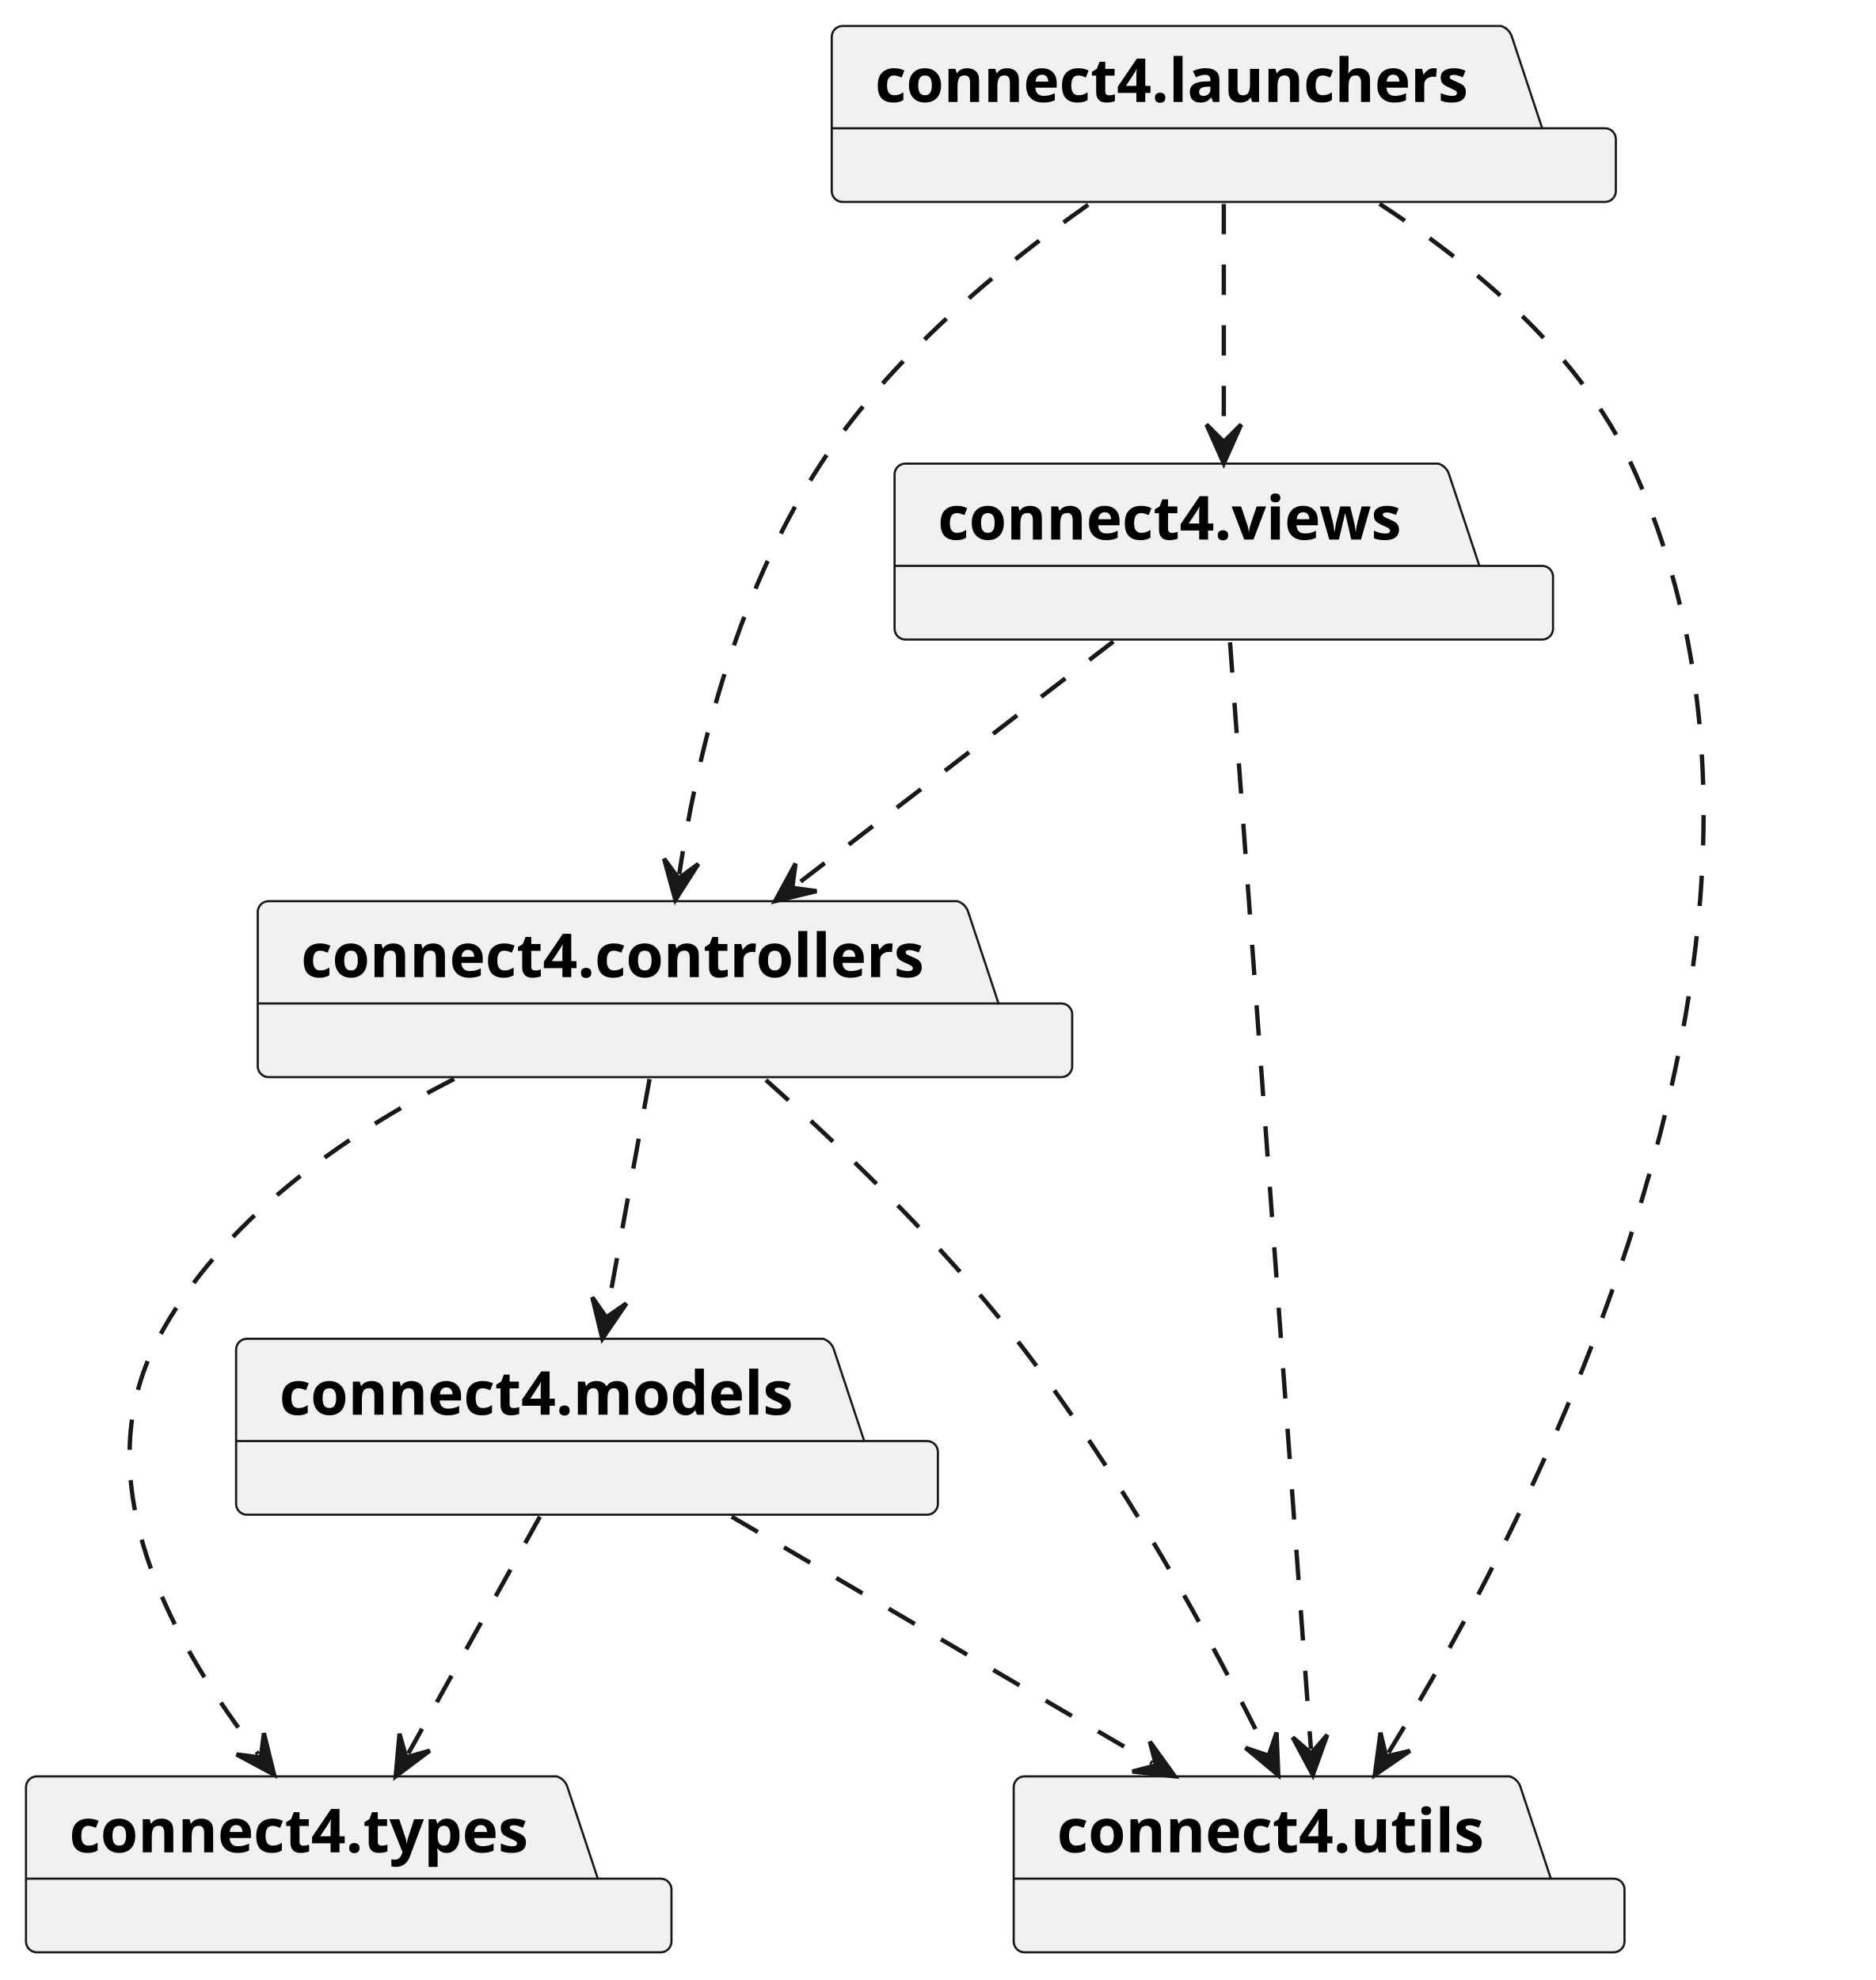
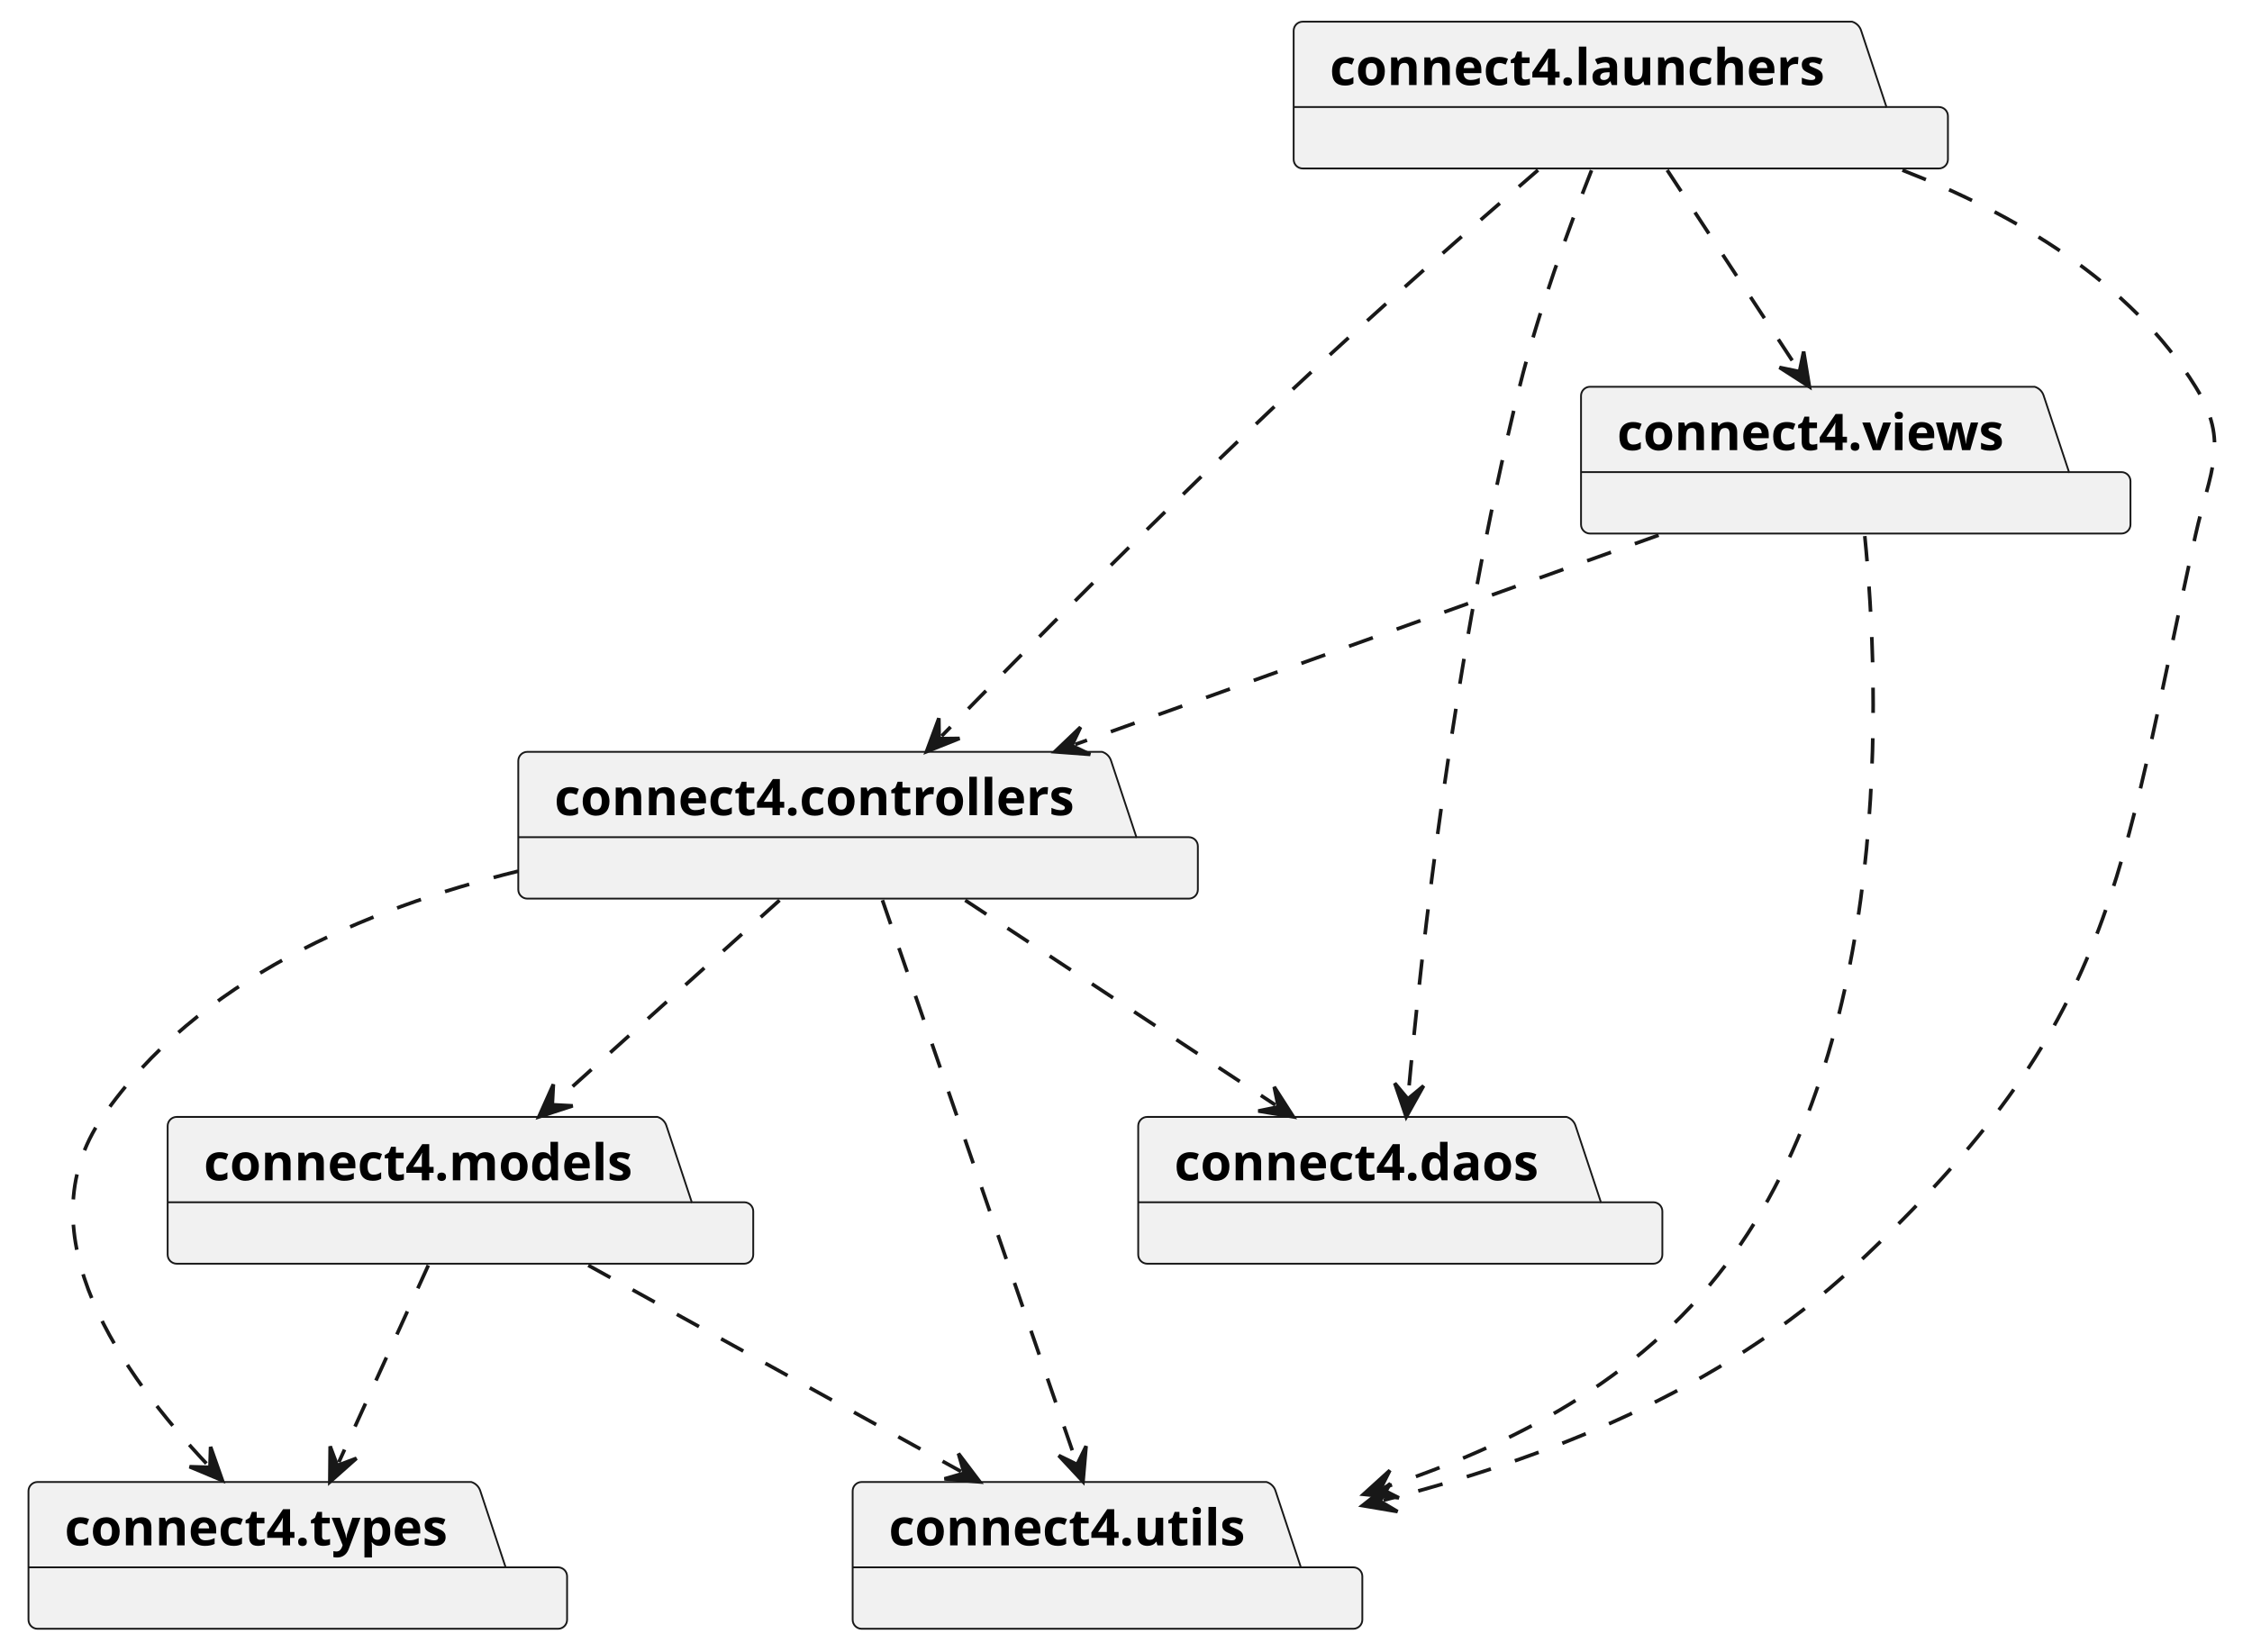
- <svg xmlns="http://www.w3.org/2000/svg" contentStyleType="text/css" height="457px" preserveAspectRatio="none" style="width:433px;height:457px;background:#FFFFFF;" version="1.1" viewBox="0 0 433 457" width="433px" zoomAndPan="magnify">
+ <svg xmlns="http://www.w3.org/2000/svg" contentStyleType="text/css" height="457px" preserveAspectRatio="none" style="width:623px;height:457px;background:#FFFFFF;" version="1.1" viewBox="0 0 623 457" width="623px" zoomAndPan="magnify">
  <defs />
  <g>
    <g id="elem_connect4.launchers">
-       <path d="M194.5,6 L346.5,6 A3.75,3.75 0 0 1 349,8.5 L356,29.609 L370.5,29.609 A2.5,2.5 0 0 1 373,32.109 L373,44.109 A2.5,2.5 0 0 1 370.5,46.609 L194.5,46.609 A2.5,2.5 0 0 1 192,44.109 L192,8.5 A2.5,2.5 0 0 1 194.5,6 " fill="#F1F1F1" style="stroke:#181818;stroke-width:0.5;" />
-       <line style="stroke:#181818;stroke-width:0.5;" x1="192" x2="356" y1="29.609" y2="29.609" />
-       <text fill="#000000" font-family="sans-serif" font-size="14" font-weight="bold" lengthAdjust="spacing" textLength="139" x="202" y="23.533">connect4.launchers</text>
+       <path d="M360.38,6 L512.38,6 A3.75,3.75 0 0 1 514.88,8.5 L521.88,29.609 L536.38,29.609 A2.5,2.5 0 0 1 538.88,32.109 L538.88,44.109 A2.5,2.5 0 0 1 536.38,46.609 L360.38,46.609 A2.5,2.5 0 0 1 357.88,44.109 L357.88,8.5 A2.5,2.5 0 0 1 360.38,6 " fill="#F1F1F1" style="stroke:#181818;stroke-width:0.5;" />
+       <line style="stroke:#181818;stroke-width:0.5;" x1="357.88" x2="521.88" y1="29.609" y2="29.609" />
+       <text fill="#000000" font-family="sans-serif" font-size="14" font-weight="bold" lengthAdjust="spacing" textLength="139" x="367.88" y="23.533">connect4.launchers</text>
    </g>
    <g id="elem_connect4.models">
-       <path d="M57,309 L190,309 A3.75,3.75 0 0 1 192.5,311.5 L199.5,332.609 L214,332.609 A2.5,2.5 0 0 1 216.5,335.109 L216.5,347.109 A2.5,2.5 0 0 1 214,349.609 L57,349.609 A2.5,2.5 0 0 1 54.5,347.109 L54.5,311.5 A2.5,2.5 0 0 1 57,309 " fill="#F1F1F1" style="stroke:#181818;stroke-width:0.5;" />
-       <line style="stroke:#181818;stroke-width:0.5;" x1="54.5" x2="199.5" y1="332.609" y2="332.609" />
-       <text fill="#000000" font-family="sans-serif" font-size="14" font-weight="bold" lengthAdjust="spacing" textLength="120" x="64.5" y="326.533">connect4.models</text>
+       <path d="M48.88,309 L181.88,309 A3.75,3.75 0 0 1 184.38,311.5 L191.38,332.609 L205.88,332.609 A2.5,2.5 0 0 1 208.38,335.109 L208.38,347.109 A2.5,2.5 0 0 1 205.88,349.609 L48.88,349.609 A2.5,2.5 0 0 1 46.38,347.109 L46.38,311.5 A2.5,2.5 0 0 1 48.88,309 " fill="#F1F1F1" style="stroke:#181818;stroke-width:0.5;" />
+       <line style="stroke:#181818;stroke-width:0.5;" x1="46.38" x2="191.38" y1="332.609" y2="332.609" />
+       <text fill="#000000" font-family="sans-serif" font-size="14" font-weight="bold" lengthAdjust="spacing" textLength="120" x="56.38" y="326.533">connect4.models</text>
    </g>
    <g id="elem_connect4.types">
-       <path d="M8.5,410 L128.5,410 A3.75,3.75 0 0 1 131,412.5 L138,433.609 L152.5,433.609 A2.5,2.5 0 0 1 155,436.109 L155,448.109 A2.5,2.5 0 0 1 152.5,450.609 L8.5,450.609 A2.5,2.5 0 0 1 6,448.109 L6,412.5 A2.5,2.5 0 0 1 8.5,410 " fill="#F1F1F1" style="stroke:#181818;stroke-width:0.5;" />
-       <line style="stroke:#181818;stroke-width:0.5;" x1="6" x2="138" y1="433.609" y2="433.609" />
-       <text fill="#000000" font-family="sans-serif" font-size="14" font-weight="bold" lengthAdjust="spacing" textLength="107" x="16" y="427.533">connect4.types</text>
+       <path d="M10.38,410 L130.38,410 A3.75,3.75 0 0 1 132.88,412.5 L139.88,433.609 L154.38,433.609 A2.5,2.5 0 0 1 156.88,436.109 L156.88,448.109 A2.5,2.5 0 0 1 154.38,450.609 L10.38,450.609 A2.5,2.5 0 0 1 7.88,448.109 L7.88,412.5 A2.5,2.5 0 0 1 10.38,410 " fill="#F1F1F1" style="stroke:#181818;stroke-width:0.5;" />
+       <line style="stroke:#181818;stroke-width:0.5;" x1="7.88" x2="139.88" y1="433.609" y2="433.609" />
+       <text fill="#000000" font-family="sans-serif" font-size="14" font-weight="bold" lengthAdjust="spacing" textLength="107" x="17.88" y="427.533">connect4.types</text>
    </g>
    <g id="elem_connect4.views">
-       <path d="M209,107 L332,107 A3.75,3.75 0 0 1 334.5,109.5 L341.5,130.609 L356,130.609 A2.5,2.5 0 0 1 358.5,133.109 L358.5,145.109 A2.5,2.5 0 0 1 356,147.609 L209,147.609 A2.5,2.5 0 0 1 206.5,145.109 L206.5,109.5 A2.5,2.5 0 0 1 209,107 " fill="#F1F1F1" style="stroke:#181818;stroke-width:0.5;" />
-       <line style="stroke:#181818;stroke-width:0.5;" x1="206.5" x2="341.5" y1="130.609" y2="130.609" />
-       <text fill="#000000" font-family="sans-serif" font-size="14" font-weight="bold" lengthAdjust="spacing" textLength="110" x="216.5" y="124.533">connect4.views</text>
+       <path d="M439.88,107 L562.88,107 A3.75,3.75 0 0 1 565.38,109.5 L572.38,130.609 L586.88,130.609 A2.5,2.5 0 0 1 589.38,133.109 L589.38,145.109 A2.5,2.5 0 0 1 586.88,147.609 L439.88,147.609 A2.5,2.5 0 0 1 437.38,145.109 L437.38,109.5 A2.5,2.5 0 0 1 439.88,107 " fill="#F1F1F1" style="stroke:#181818;stroke-width:0.5;" />
+       <line style="stroke:#181818;stroke-width:0.5;" x1="437.38" x2="572.38" y1="130.609" y2="130.609" />
+       <text fill="#000000" font-family="sans-serif" font-size="14" font-weight="bold" lengthAdjust="spacing" textLength="110" x="447.38" y="124.533">connect4.views</text>
    </g>
    <g id="elem_connect4.controllers">
-       <path d="M62,208 L221,208 A3.75,3.75 0 0 1 223.5,210.5 L230.5,231.609 L245,231.609 A2.5,2.5 0 0 1 247.5,234.109 L247.5,246.109 A2.5,2.5 0 0 1 245,248.609 L62,248.609 A2.5,2.5 0 0 1 59.5,246.109 L59.5,210.5 A2.5,2.5 0 0 1 62,208 " fill="#F1F1F1" style="stroke:#181818;stroke-width:0.5;" />
-       <line style="stroke:#181818;stroke-width:0.5;" x1="59.5" x2="230.5" y1="231.609" y2="231.609" />
-       <text fill="#000000" font-family="sans-serif" font-size="14" font-weight="bold" lengthAdjust="spacing" textLength="146" x="69.5" y="225.533">connect4.controllers</text>
+       <path d="M145.88,208 L304.88,208 A3.75,3.75 0 0 1 307.38,210.5 L314.38,231.609 L328.88,231.609 A2.5,2.5 0 0 1 331.38,234.109 L331.38,246.109 A2.5,2.5 0 0 1 328.88,248.609 L145.88,248.609 A2.5,2.5 0 0 1 143.38,246.109 L143.38,210.5 A2.5,2.5 0 0 1 145.88,208 " fill="#F1F1F1" style="stroke:#181818;stroke-width:0.5;" />
+       <line style="stroke:#181818;stroke-width:0.5;" x1="143.38" x2="314.38" y1="231.609" y2="231.609" />
+       <text fill="#000000" font-family="sans-serif" font-size="14" font-weight="bold" lengthAdjust="spacing" textLength="146" x="153.38" y="225.533">connect4.controllers</text>
    </g>
    <g id="elem_connect4.utils">
-       <path d="M236.5,410 L348.5,410 A3.75,3.75 0 0 1 351,412.5 L358,433.609 L372.5,433.609 A2.5,2.5 0 0 1 375,436.109 L375,448.109 A2.5,2.5 0 0 1 372.5,450.609 L236.5,450.609 A2.5,2.5 0 0 1 234,448.109 L234,412.5 A2.5,2.5 0 0 1 236.5,410 " fill="#F1F1F1" style="stroke:#181818;stroke-width:0.5;" />
-       <line style="stroke:#181818;stroke-width:0.5;" x1="234" x2="358" y1="433.609" y2="433.609" />
-       <text fill="#000000" font-family="sans-serif" font-size="14" font-weight="bold" lengthAdjust="spacing" textLength="99" x="244" y="427.533">connect4.utils</text>
+       <path d="M238.38,410 L350.38,410 A3.75,3.75 0 0 1 352.88,412.5 L359.88,433.609 L374.38,433.609 A2.5,2.5 0 0 1 376.88,436.109 L376.88,448.109 A2.5,2.5 0 0 1 374.38,450.609 L238.38,450.609 A2.5,2.5 0 0 1 235.88,448.109 L235.88,412.5 A2.5,2.5 0 0 1 238.38,410 " fill="#F1F1F1" style="stroke:#181818;stroke-width:0.5;" />
+       <line style="stroke:#181818;stroke-width:0.5;" x1="235.88" x2="359.88" y1="433.609" y2="433.609" />
+       <text fill="#000000" font-family="sans-serif" font-size="14" font-weight="bold" lengthAdjust="spacing" textLength="99" x="245.88" y="427.533">connect4.utils</text>
+     </g>
+     <g id="elem_connect4.daos">
+       <path d="M317.38,309 L433.38,309 A3.75,3.75 0 0 1 435.88,311.5 L442.88,332.609 L457.38,332.609 A2.5,2.5 0 0 1 459.88,335.109 L459.88,347.109 A2.5,2.5 0 0 1 457.38,349.609 L317.38,349.609 A2.5,2.5 0 0 1 314.88,347.109 L314.88,311.5 A2.5,2.5 0 0 1 317.38,309 " fill="#F1F1F1" style="stroke:#181818;stroke-width:0.5;" />
+       <line style="stroke:#181818;stroke-width:0.5;" x1="314.88" x2="442.88" y1="332.609" y2="332.609" />
+       <text fill="#000000" font-family="sans-serif" font-size="14" font-weight="bold" lengthAdjust="spacing" textLength="103" x="324.88" y="326.533">connect4.daos</text>
    </g>
    <g id="link_connect4.launchers_connect4.views">
-       <path d="M282.5,47.06 C282.5,64.42 282.5,83.64 282.5,100.98 " fill="none" id="connect4.launchers-to-connect4.views" style="stroke:#181818;stroke-width:1.0;stroke-dasharray:7.0,7.0;" />
-       <polygon fill="#181818" points="282.5,106.98,286.5,97.98,282.5,101.98,278.5,97.98,282.5,106.98" style="stroke:#181818;stroke-width:1.0;" />
+       <path d="M461.22,47.06 C472.62,64.42 485.888,84.624 497.268,101.964 " fill="none" id="connect4.launchers-to-connect4.views" style="stroke:#181818;stroke-width:1.0;stroke-dasharray:7.0,7.0;" />
+       <polygon fill="#181818" points="500.56,106.98,498.966,97.261,497.817,102.8,492.278,101.65,500.56,106.98" style="stroke:#181818;stroke-width:1.0;" />
    </g>
    <g id="link_connect4.launchers_connect4.controllers">
-       <path d="M251.19,47.25 C230.89,61.56 205.37,82.61 189.5,107 C168.9,138.66 160.597,176.627 156.797,201.767 " fill="none" id="connect4.launchers-to-connect4.controllers" style="stroke:#181818;stroke-width:1.0;stroke-dasharray:7.0,7.0;" />
-       <polygon fill="#181818" points="155.9,207.7,161.2,199.399,156.647,202.756,153.29,198.203,155.9,207.7" style="stroke:#181818;stroke-width:1.0;" />
+       <path d="M425.48,47.06 C407.09,62.93 380.73,86.03 358.38,107 C321.4,141.68 284.028,179.503 260.498,203.643 " fill="none" id="connect4.launchers-to-connect4.controllers" style="stroke:#181818;stroke-width:1.0;stroke-dasharray:7.0,7.0;" />
+       <polygon fill="#181818" points="256.31,207.94,265.456,204.287,259.8,204.359,259.728,198.703,256.31,207.94" style="stroke:#181818;stroke-width:1.0;" />
    </g>
    <g id="link_connect4.launchers_connect4.utils">
-       <path d="M318.46,47.06 C339.63,60.76 364.54,81.21 376.5,107 C426.24,214.2 352.452,352.589 320.502,404.559 " fill="none" id="connect4.launchers-to-connect4.utils" style="stroke:#181818;stroke-width:1.0;stroke-dasharray:7.0,7.0;" />
-       <polygon fill="#181818" points="317.36,409.67,325.481,404.098,319.979,405.411,318.666,399.908,317.36,409.67" style="stroke:#181818;stroke-width:1.0;" />
+       <path d="M526.29,47.08 C557.09,59.04 589.37,77.86 607.38,107 C616.96,122.5 611.32,130.21 607.38,148 C585.99,244.68 585.77,282.43 513.38,350 C475.67,385.2 426.533,403.844 382.723,415.044 " fill="none" id="connect4.launchers-to-connect4.utils" style="stroke:#181818;stroke-width:1.0;stroke-dasharray:7.0,7.0;" />
+       <polygon fill="#181818" points="376.91,416.53,386.62,418.176,381.754,415.292,384.639,410.425,376.91,416.53" style="stroke:#181818;stroke-width:1.0;" />
    </g>
    <g id="link_connect4.views_connect4.controllers">
-       <path d="M257.01,148.06 C234.4,165.42 206.29,186.988 183.69,204.328 " fill="none" id="connect4.views-to-connect4.controllers" style="stroke:#181818;stroke-width:1.0;stroke-dasharray:7.0,7.0;" />
-       <polygon fill="#181818" points="178.93,207.98,188.505,205.675,182.897,204.936,183.636,199.328,178.93,207.98" style="stroke:#181818;stroke-width:1.0;" />
+       <path d="M458.85,148.06 C410.46,165.42 345.798,188.614 297.448,205.954 " fill="none" id="connect4.views-to-connect4.controllers" style="stroke:#181818;stroke-width:1.0;stroke-dasharray:7.0,7.0;" />
+       <polygon fill="#181818" points="291.8,207.98,301.622,208.707,296.507,206.292,298.921,201.177,291.8,207.98" style="stroke:#181818;stroke-width:1.0;" />
    </g>
    <g id="link_connect4.views_connect4.utils">
-       <path d="M283.94,148.25 C287.93,202.79 298.623,349.066 302.613,403.696 " fill="none" id="connect4.views-to-connect4.utils" style="stroke:#181818;stroke-width:1.0;stroke-dasharray:7.0,7.0;" />
-       <polygon fill="#181818" points="303.05,409.68,306.384,400.413,302.686,404.693,298.405,400.995,303.05,409.68" style="stroke:#181818;stroke-width:1.0;" />
+       <path d="M515.88,148.31 C520.04,190.14 523.85,288.67 477.38,350 C453.06,382.1 418.337,399.818 382.897,411.528 " fill="none" id="connect4.views-to-connect4.utils" style="stroke:#181818;stroke-width:1.0;stroke-dasharray:7.0,7.0;" />
+       <polygon fill="#181818" points="377.2,413.41,387,414.384,381.948,411.841,384.491,406.788,377.2,413.41" style="stroke:#181818;stroke-width:1.0;" />
    </g>
    <g id="link_connect4.controllers_connect4.models">
-       <path d="M149.94,249.06 C146.79,266.42 143.272,285.737 140.122,303.077 " fill="none" id="connect4.controllers-to-connect4.models" style="stroke:#181818;stroke-width:1.0;stroke-dasharray:7.0,7.0;" />
-       <polygon fill="#181818" points="139.05,308.98,144.594,300.84,139.944,304.06,136.723,299.41,139.05,308.98" style="stroke:#181818;stroke-width:1.0;" />
+       <path d="M215.65,249.06 C196.36,266.42 172.8,287.627 153.53,304.967 " fill="none" id="connect4.controllers-to-connect4.models" style="stroke:#181818;stroke-width:1.0;stroke-dasharray:7.0,7.0;" />
+       <polygon fill="#181818" points="149.07,308.98,158.436,305.933,152.787,305.635,153.085,299.986,149.07,308.98" style="stroke:#181818;stroke-width:1.0;" />
    </g>
    <g id="link_connect4.controllers_connect4.types">
-       <path d="M104.83,249.03 C79.55,261.97 50.98,281.65 36.5,309 C18.68,342.66 40.626,380.367 59.596,404.857 " fill="none" id="connect4.controllers-to-connect4.types" style="stroke:#181818;stroke-width:1.0;stroke-dasharray:7.0,7.0;" />
-       <polygon fill="#181818" points="63.27,409.6,60.921,400.035,60.208,405.647,54.596,404.934,63.27,409.6" style="stroke:#181818;stroke-width:1.0;" />
+       <path d="M143.33,241.02 C100.82,251.45 54.38,271.29 28.38,309 C6,341.46 33.955,380.334 57.405,405.214 " fill="none" id="connect4.controllers-to-connect4.types" style="stroke:#181818;stroke-width:1.0;stroke-dasharray:7.0,7.0;" />
+       <polygon fill="#181818" points="61.52,409.58,58.258,400.287,58.091,405.941,52.436,405.774,61.52,409.58" style="stroke:#181818;stroke-width:1.0;" />
    </g>
    <g id="link_connect4.controllers_connect4.utils">
-       <path d="M176.81,249.29 C193.96,264.55 217.21,286.75 234.5,309 C260.03,341.86 280.192,379.581 292.422,404.331 " fill="none" id="connect4.controllers-to-connect4.utils" style="stroke:#181818;stroke-width:1.0;stroke-dasharray:7.0,7.0;" />
-       <polygon fill="#181818" points="295.08,409.71,294.679,399.869,292.865,405.227,287.507,403.413,295.08,409.71" style="stroke:#181818;stroke-width:1.0;" />
+       <path d="M244.12,249.04 C257.31,287.28 284.444,365.908 297.654,404.208 " fill="none" id="connect4.controllers-to-connect4.utils" style="stroke:#181818;stroke-width:1.0;stroke-dasharray:7.0,7.0;" />
+       <polygon fill="#181818" points="299.61,409.88,300.457,400.068,297.98,405.153,292.894,402.676,299.61,409.88" style="stroke:#181818;stroke-width:1.0;" />
    </g>
    <g id="link_connect4.models_connect4.types">
-       <path d="M124.63,350.06 C114.99,367.42 103.895,387.396 94.255,404.736 " fill="none" id="connect4.models-to-connect4.types" style="stroke:#181818;stroke-width:1.0;stroke-dasharray:7.0,7.0;" />
-       <polygon fill="#181818" points="91.34,409.98,99.209,404.058,93.769,405.61,92.217,400.17,91.34,409.98" style="stroke:#181818;stroke-width:1.0;" />
+       <path d="M118.49,350.06 C110.6,367.42 101.625,387.179 93.735,404.519 " fill="none" id="connect4.models-to-connect4.types" style="stroke:#181818;stroke-width:1.0;stroke-dasharray:7.0,7.0;" />
+       <polygon fill="#181818" points="91.25,409.98,98.618,403.445,93.321,405.429,91.337,400.132,91.25,409.98" style="stroke:#181818;stroke-width:1.0;" />
    </g>
    <g id="link_connect4.models_connect4.utils">
-       <path d="M168.89,350.06 C198.52,367.42 236.393,389.608 266.002,406.948 " fill="none" id="connect4.models-to-connect4.utils" style="stroke:#181818;stroke-width:1.0;stroke-dasharray:7.0,7.0;" />
-       <polygon fill="#181818" points="271.18,409.98,265.435,401.98,266.865,407.453,261.392,408.884,271.18,409.98" style="stroke:#181818;stroke-width:1.0;" />
+       <path d="M162.74,350.06 C194.13,367.42 234.479,389.737 265.839,407.077 " fill="none" id="connect4.models-to-connect4.utils" style="stroke:#181818;stroke-width:1.0;stroke-dasharray:7.0,7.0;" />
+       <polygon fill="#181818" points="271.09,409.98,265.149,402.125,266.714,407.561,261.278,409.125,271.09,409.98" style="stroke:#181818;stroke-width:1.0;" />
+     </g>
+     <g id="link_connect4.launchers_connect4.daos">
+       <path d="M440.29,47.11 C434.02,63.01 425.56,86.12 420.38,107 C402.17,180.39 393.127,264.145 389.567,303.025 " fill="none" id="connect4.launchers-to-connect4.daos" style="stroke:#181818;stroke-width:1.0;stroke-dasharray:7.0,7.0;" />
+       <polygon fill="#181818" points="389.02,309,393.824,300.402,389.476,304.021,385.857,299.673,389.02,309" style="stroke:#181818;stroke-width:1.0;" />
+     </g>
+     <g id="link_connect4.controllers_connect4.daos">
+       <path d="M267.02,249.06 C293.31,266.42 326.522,288.336 352.802,305.676 " fill="none" id="connect4.controllers-to-connect4.daos" style="stroke:#181818;stroke-width:1.0;stroke-dasharray:7.0,7.0;" />
+       <polygon fill="#181818" points="357.81,308.98,352.501,300.685,353.637,306.226,348.095,307.362,357.81,308.98" style="stroke:#181818;stroke-width:1.0;" />
    </g>
  </g>
</svg>
